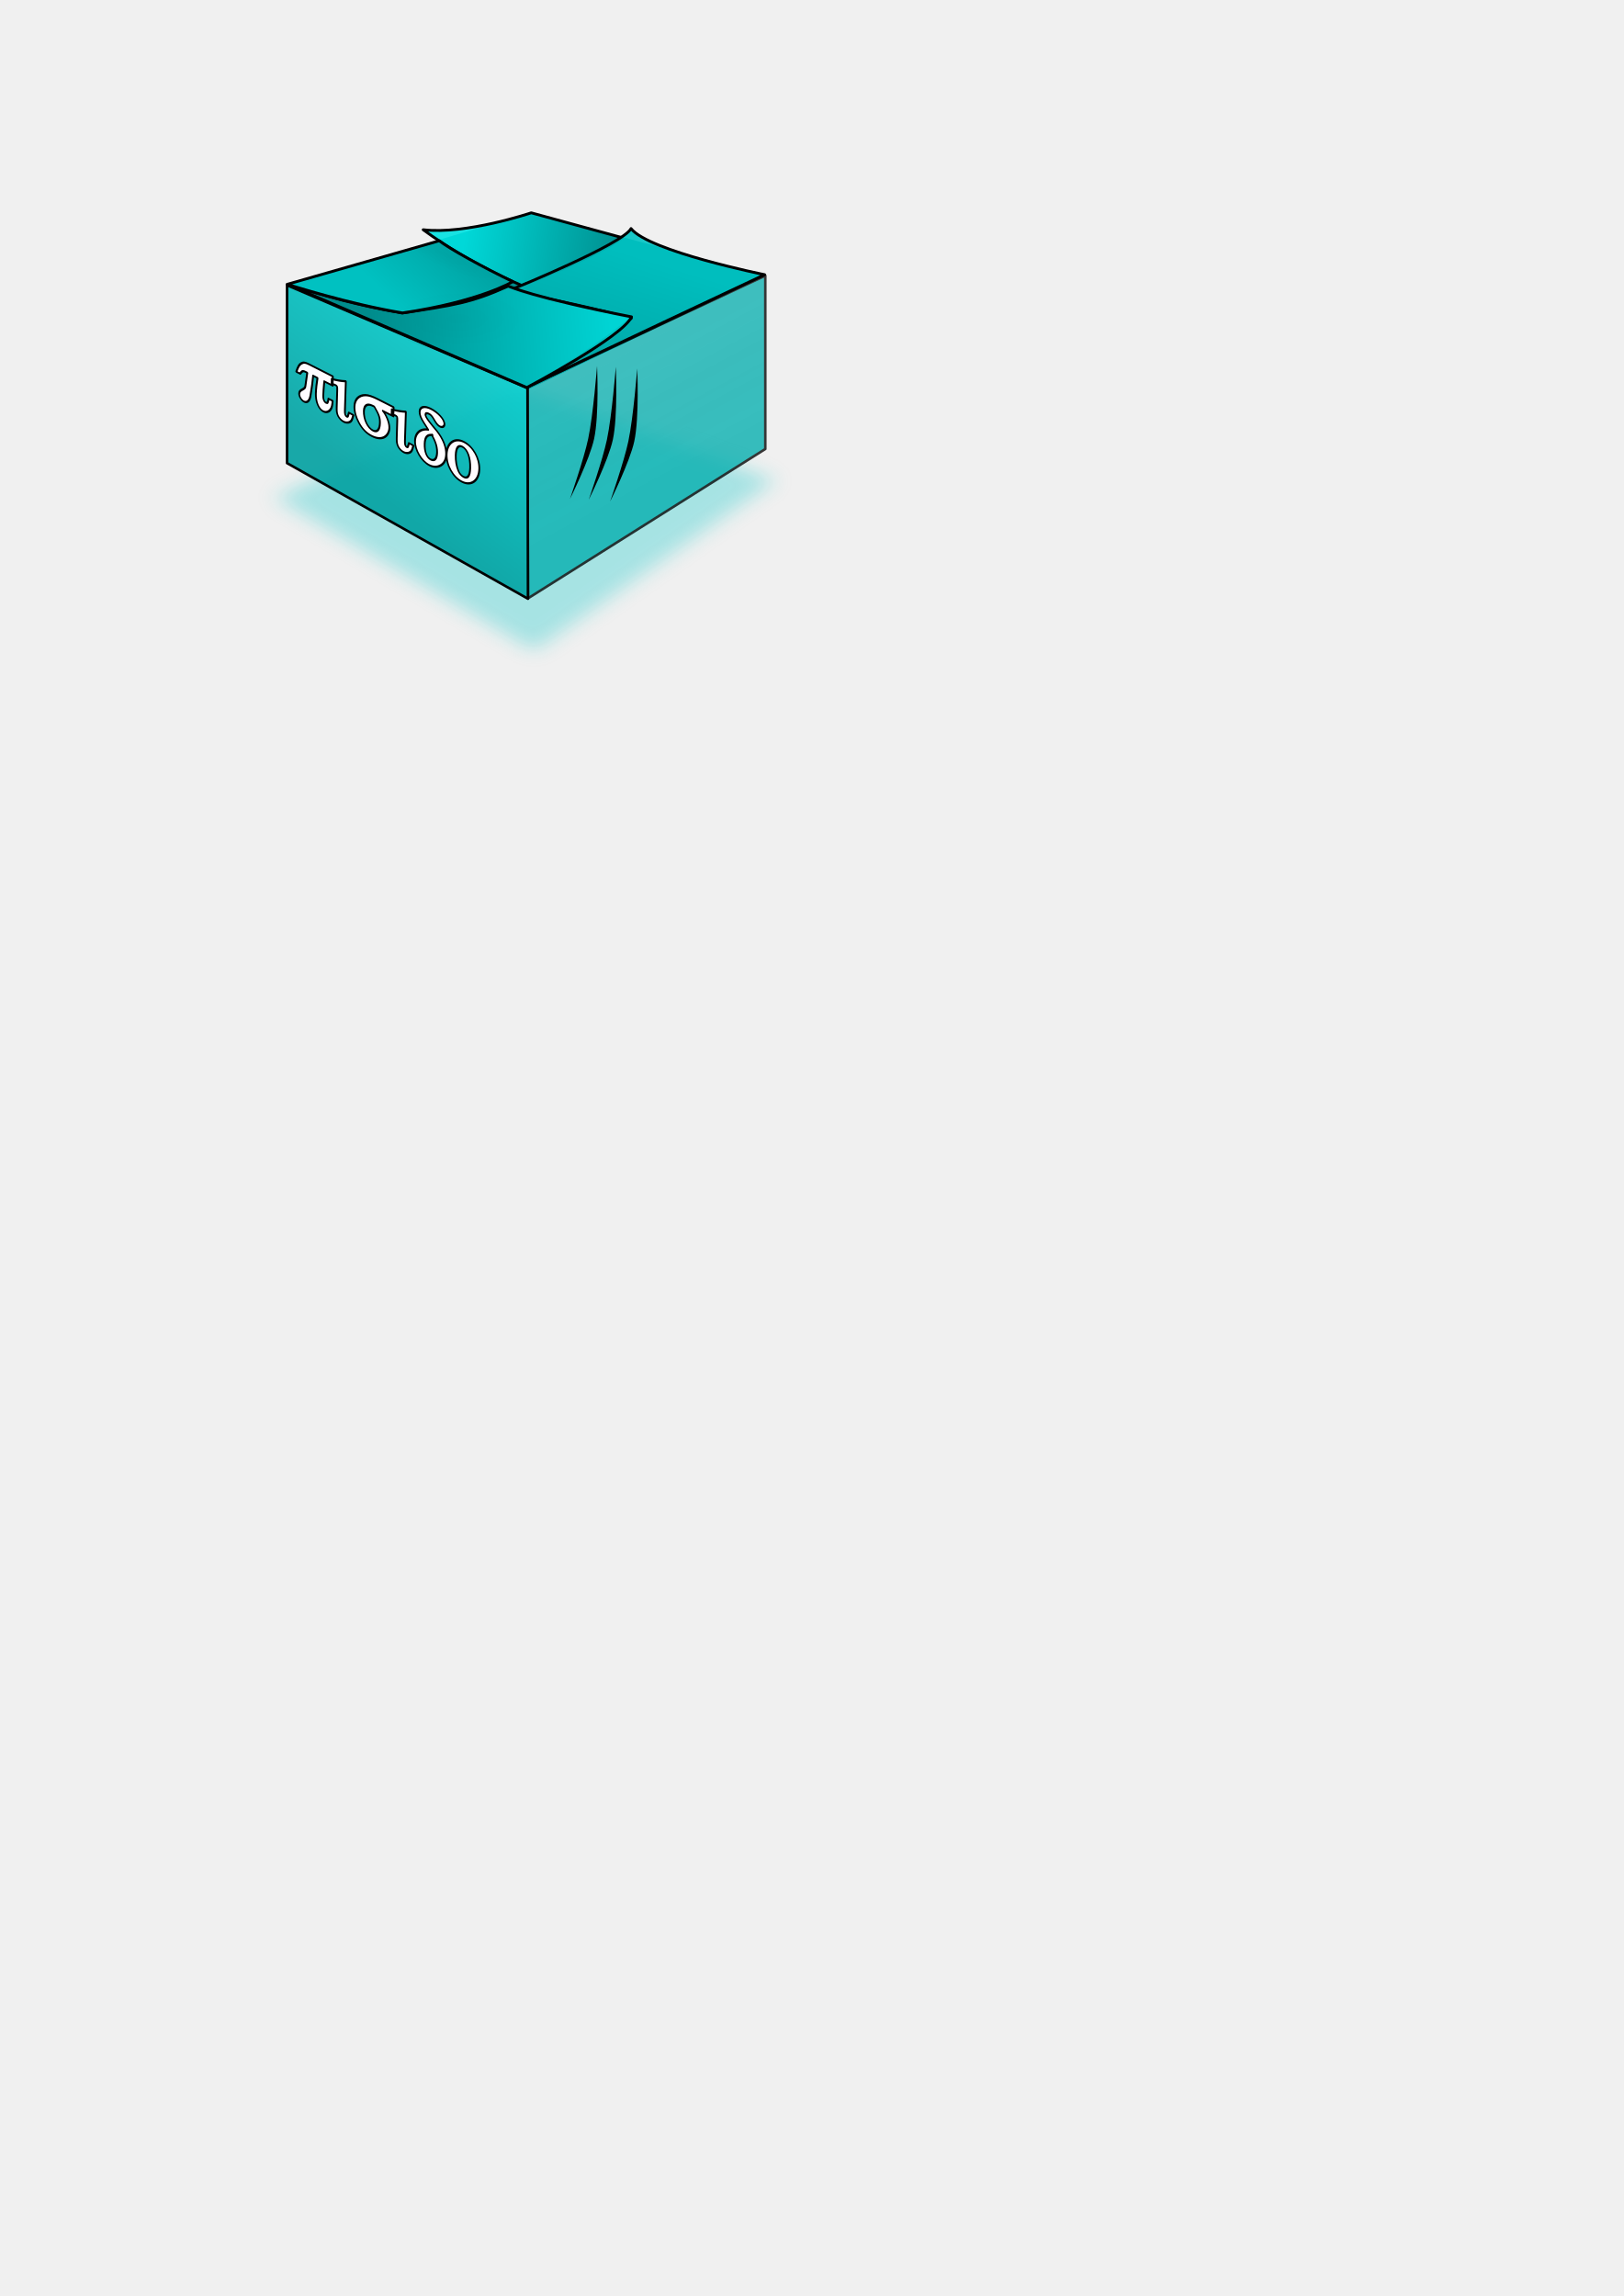
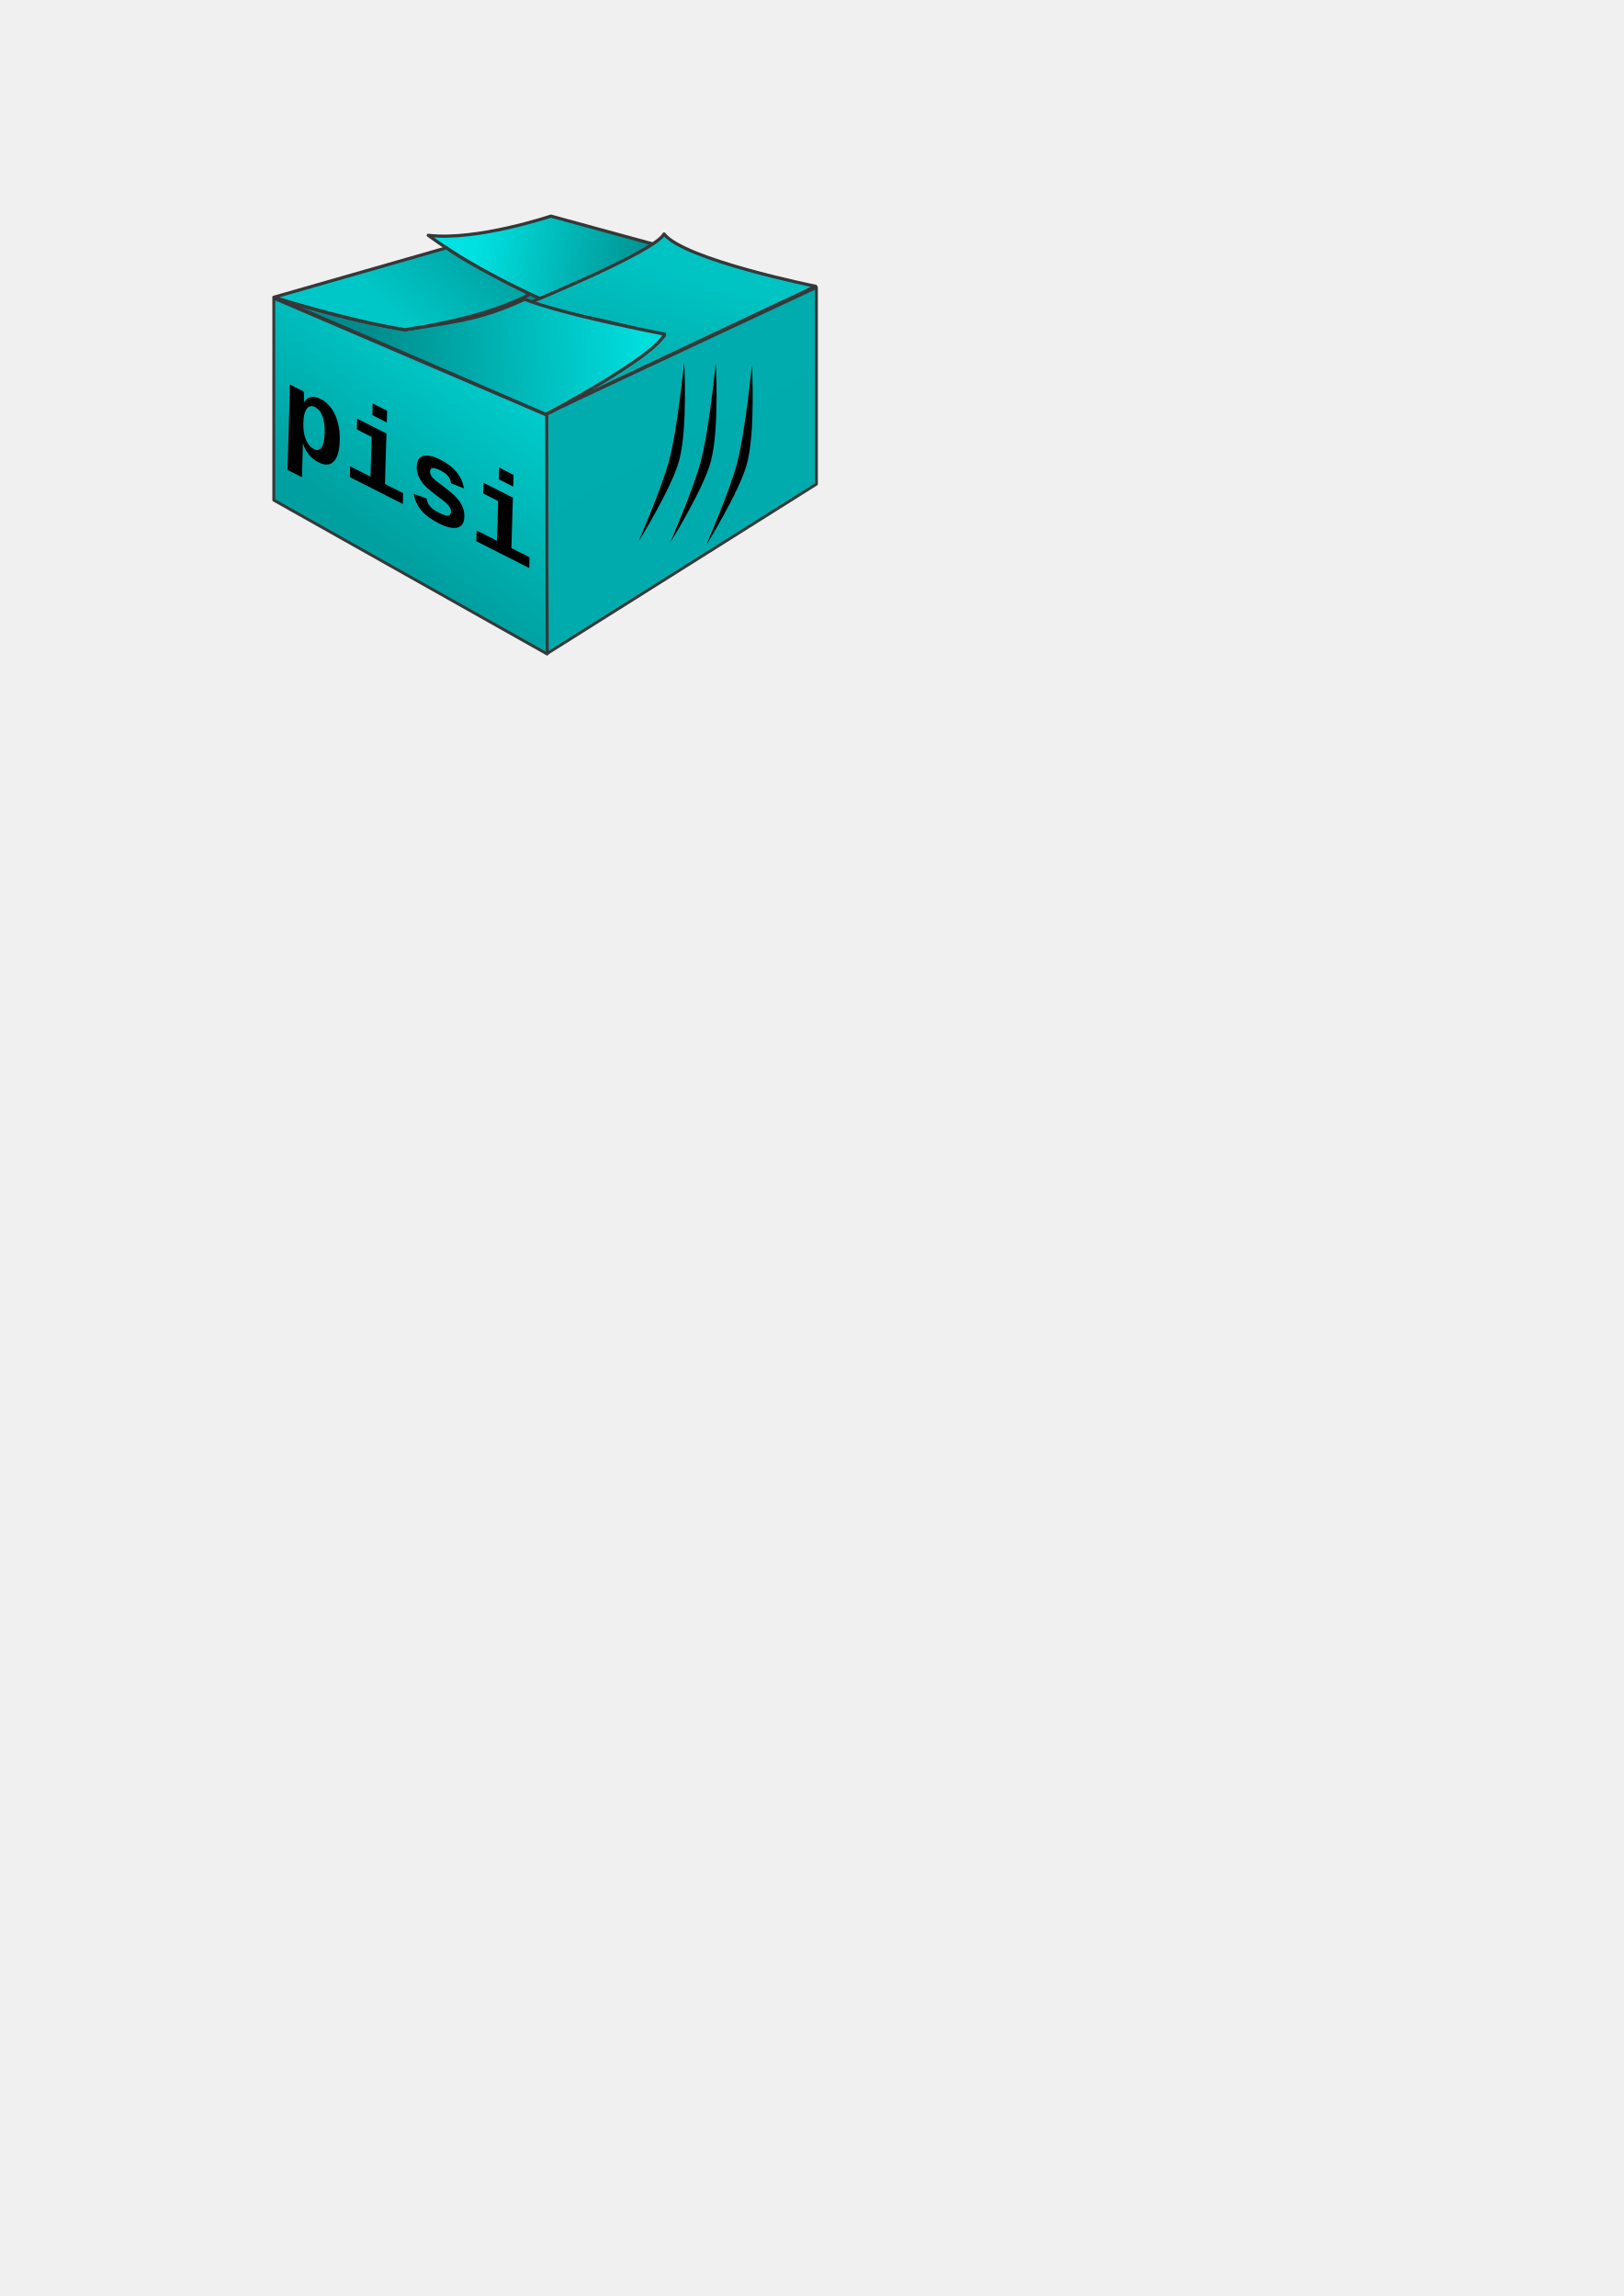
<svg xmlns="http://www.w3.org/2000/svg" xmlns:xlink="http://www.w3.org/1999/xlink" width="744.094" height="1052.362" id="svg2" version="1.1">
  <defs id="defs4">
    <linearGradient id="linearGradient4209">
      <stop style="stop-color:#8c8c8c;stop-opacity:0.898" offset="0" id="stop4211" />
      <stop style="stop-color:#dddddd;stop-opacity:0.898" offset="1" id="stop4213" />
    </linearGradient>
    <linearGradient id="linearGradient4203">
      <stop style="stop-color:#898989;stop-opacity:0.898" offset="0" id="stop4205" />
      <stop style="stop-color:#c7c7c7;stop-opacity:0.898" offset="1" id="stop4207" />
    </linearGradient>
    <linearGradient id="linearGradient4197">
      <stop style="stop-color:#e1e1e1;stop-opacity:0.898" offset="0" id="stop4199" />
      <stop style="stop-color:#5a5a5a;stop-opacity:0.898" offset="1" id="stop4201" />
    </linearGradient>
    <linearGradient id="linearGradient4191">
      <stop style="stop-color:#a8a8a8;stop-opacity:0.898" offset="0" id="stop4193" />
      <stop style="stop-color:#c4c4c4;stop-opacity:0.898" offset="1" id="stop4195" />
    </linearGradient>
    <linearGradient id="linearGradient4179">
      <stop style="stop-color:#a0a0a0;stop-opacity:0.9" offset="0" id="stop4181" />
      <stop style="stop-color:#cecfcf;stop-opacity:0.898" offset="1" id="stop4183" />
    </linearGradient>
    <linearGradient id="linearGradient4220">
      <stop id="stop4222" offset="0" style="stop-color:#a0a0a0;stop-opacity:0.717" />
      <stop id="stop4224" offset="1" style="stop-color:#cecfcf;stop-opacity:0.831" />
    </linearGradient>
    <linearGradient id="linearGradient4439">
      <stop id="stop4441" offset="0" style="stop-color:#a8a8a8;stop-opacity:1" />
      <stop id="stop4443" offset="1" style="stop-color:#c4c4c4;stop-opacity:1" />
    </linearGradient>
    <linearGradient id="linearGradient4431">
      <stop id="stop4433" offset="0" style="stop-color:#e1e1e1;stop-opacity:1" />
      <stop id="stop4435" offset="1" style="stop-color:#5a5a5a;stop-opacity:1;" />
    </linearGradient>
    <linearGradient id="linearGradient4423">
      <stop id="stop4425" offset="0" style="stop-color:#8c8c8c;stop-opacity:1" />
      <stop id="stop4427" offset="1" style="stop-color:#dddddd;stop-opacity:1" />
    </linearGradient>
    <linearGradient id="linearGradient4415">
      <stop id="stop4417" offset="0" style="stop-color:#898989;stop-opacity:1" />
      <stop id="stop4419" offset="1" style="stop-color:#c7c7c7;stop-opacity:1;" />
    </linearGradient>
    <linearGradient id="linearGradient4377">
      <stop id="stop4379" offset="0" style="stop-color:#606060;stop-opacity:1;" />
      <stop id="stop4381" offset="1" style="stop-color:#5c5c5c;stop-opacity:0.062;" />
    </linearGradient>
    <linearGradient id="linearGradient4365">
      <stop id="stop4367" offset="0" style="stop-color:#4d9b9f;stop-opacity:1;" />
      <stop id="stop4369" offset="1" style="stop-color:#4d9b9f;stop-opacity:0;" />
    </linearGradient>
    <linearGradient id="linearGradient4341">
      <stop id="stop4343" offset="0" style="stop-color:#3d7c7e;stop-opacity:1;" />
      <stop id="stop4345" offset="1" style="stop-color:#3d7c7e;stop-opacity:0;" />
    </linearGradient>
    <linearGradient id="linearGradient4325">
      <stop id="stop4327" offset="0" style="stop-color:#3d7c7e;stop-opacity:1;" />
      <stop id="stop4329" offset="1" style="stop-color:#3d7c7e;stop-opacity:0;" />
    </linearGradient>
    <linearGradient id="linearGradient2987">
      <stop id="stop2989" offset="0" style="stop-color:#30d6c8;stop-opacity:1;" />
      <stop id="stop2991" offset="1" style="stop-color:#35f3e3;stop-opacity:0;" />
    </linearGradient>
    <radialGradient r="12.232" fy="127.541" fx="285.982" cy="127.541" cx="285.982" gradientTransform="matrix(1.043549,-0.00698023,0.00439518,0.6570819,-13.01474,45.73225)" gradientUnits="userSpaceOnUse" id="radialGradient4335" xlink:href="#linearGradient4325" />
    <linearGradient gradientUnits="userSpaceOnUse" y2="127.541" x2="298.214" y1="127.541" x1="273.75" id="linearGradient4337" xlink:href="#linearGradient4325" />
    <linearGradient gradientUnits="userSpaceOnUse" y2="109.059" x2="306.607" y1="109.059" x1="273.571" id="linearGradient4349" xlink:href="#linearGradient4341" />
    <radialGradient gradientUnits="userSpaceOnUse" gradientTransform="matrix(1,0,0,0.3902798,63.21429,191.8334)" r="42.438" fy="332.198" fx="486.61" cy="332.198" cx="486.61" id="radialGradient4371" xlink:href="#linearGradient4365" />
    <filter color-interpolation-filters="sRGB" id="filter4387">
      <feGaussianBlur stdDeviation="3" id="feGaussianBlur4389" />
    </filter>
-     <filter id="filter3984">
-       <feGaussianBlur id="feGaussianBlur3986" stdDeviation="3.689" />
-     </filter>
-     <linearGradient y2="46.575" x2="559.031" y1="53.398" x1="471.061" gradientTransform="matrix(1.253769,0,0,1.231853,-420.5889,90.05572)" gradientUnits="userSpaceOnUse" id="linearGradient4338-950" xlink:href="#linearGradient4209-544" />
    <linearGradient id="linearGradient4209-544">
-       <stop style="stop-color:#008c8c;stop-opacity:0.898" offset="0" id="stop4478" />
-       <stop style="stop-color:#00dddd;stop-opacity:0.898" offset="1" id="stop4480" />
+       <stop style="stop-color:#008c8c;stop-opacity:1;" offset="0" id="stop4478" />
+       <stop style="stop-color:#00dddd;stop-opacity:1;" offset="1" id="stop4480" />
    </linearGradient>
-     <linearGradient y2="103.189" x2="140.982" y1="158.588" x1="90.069" gradientTransform="matrix(1.28,0,0,1.049635,35.8687,43.77445)" gradientUnits="userSpaceOnUse" id="linearGradient4350-736" xlink:href="#linearGradient4179-731" />
    <linearGradient id="linearGradient4179-731">
-       <stop style="stop-color:#00a0a0;stop-opacity:0.9" offset="0" id="stop4484" />
-       <stop style="stop-color:#00cfcf;stop-opacity:0.898" offset="1" id="stop4486" />
+       <stop style="stop-color:#00a0a0;stop-opacity:1;" offset="0" id="stop4484" />
+       <stop style="stop-color:#00cfcf;stop-opacity:1;" offset="1" id="stop4486" />
    </linearGradient>
-     <linearGradient y2="120.17" x2="470.82" y1="106.091" x1="378.304" gradientTransform="matrix(1.269124,0,0,1.182361,-267.5789,-14.9041)" gradientUnits="userSpaceOnUse" id="linearGradient4345-237" xlink:href="#linearGradient4197-982" />
    <linearGradient id="linearGradient4197-982">
-       <stop style="stop-color:#00e1e1;stop-opacity:0.898" offset="0" id="stop4490" />
-       <stop style="stop-color:#005a5a;stop-opacity:0.898" offset="1" id="stop4492" />
+       <stop style="stop-color:#00e1e1;stop-opacity:1;" offset="0" id="stop4490" />
+       <stop style="stop-color:#005a5a;stop-opacity:1;" offset="1" id="stop4492" />
    </linearGradient>
-     <radialGradient r="32.679" fy="322.898" fx="515.893" cy="322.898" cx="515.893" gradientTransform="matrix(1.011142,-0.00722564,0.00402098,0.5626887,-7.046617,144.9346)" gradientUnits="userSpaceOnUse" id="radialGradient4318-543" xlink:href="#linearGradient4377-8" />
    <linearGradient id="linearGradient4377-8">
      <stop id="stop4496" offset="0" style="stop-color:#006060;stop-opacity:1;" />
      <stop id="stop4498" offset="1" style="stop-color:#005c5c;stop-opacity:0.062;" />
    </linearGradient>
-     <linearGradient y2="94.171" x2="478.841" y1="138.986" x1="464.824" gradientTransform="matrix(1.28,0,0,1.279942,-324.7929,-4.704377)" gradientUnits="userSpaceOnUse" id="linearGradient4342-121" xlink:href="#linearGradient4191-401" />
    <linearGradient id="linearGradient4191-401">
-       <stop style="stop-color:#00a8a8;stop-opacity:0.898" offset="0" id="stop4502" />
-       <stop style="stop-color:#00c4c4;stop-opacity:0.898" offset="1" id="stop4504" />
+       <stop style="stop-color:#00a8a8;stop-opacity:1;" offset="0" id="stop4502" />
+       <stop style="stop-color:#00c4c4;stop-opacity:1;" offset="1" id="stop4504" />
    </linearGradient>
-     <linearGradient y2="45.219" x2="487.637" y1="0.414" x1="530.716" gradientTransform="matrix(1.238106,0,0,1.224852,-415.2664,90.01379)" gradientUnits="userSpaceOnUse" id="linearGradient4335-125" xlink:href="#linearGradient4203-36" />
    <linearGradient id="linearGradient4203-36">
-       <stop style="stop-color:#008989;stop-opacity:0.898" offset="0" id="stop4508" />
-       <stop style="stop-color:#00c7c7;stop-opacity:0.898" offset="1" id="stop4510" />
+       <stop style="stop-color:#008989;stop-opacity:1;" offset="0" id="stop4508" />
+       <stop style="stop-color:#00c7c7;stop-opacity:1;" offset="1" id="stop4510" />
    </linearGradient>
-     <radialGradient r="32.679" fy="331.986" fx="528.397" cy="331.986" cx="528.397" gradientTransform="matrix(1.301103,0.2986312,-0.00414065,0.5872684,-182.1258,-35.43632)" gradientUnits="userSpaceOnUse" id="radialGradient4316-587" xlink:href="#linearGradient4377-682" />
    <linearGradient id="linearGradient4377-682">
      <stop id="stop4514" offset="0" style="stop-color:#006060;stop-opacity:1;" />
      <stop id="stop4516" offset="1" style="stop-color:#005c5c;stop-opacity:0.062;" />
    </linearGradient>
-     <linearGradient y2="62.95" x2="173.701" y1="147.298" x1="219.147" gradientTransform="matrix(1.28,0,0,1.279942,35.8687,24.69334)" gradientUnits="userSpaceOnUse" id="linearGradient4353-170" xlink:href="#linearGradient4357-241" />
    <linearGradient id="linearGradient4357-241">
-       <stop id="stop4520" offset="0" style="stop-color:#00adad;stop-opacity:1" />
-       <stop id="stop4522" offset="1" style="stop-color:#00adad;stop-opacity:0.898" />
+       <stop id="stop4520" offset="0" style="stop-color:#00abad;stop-opacity:1;" />
+       <stop id="stop4522" offset="1" style="stop-color:#00adad;stop-opacity:1;" />
    </linearGradient>
+     <radialGradient xlink:href="#linearGradient4377-682" id="radialGradient4035" gradientUnits="userSpaceOnUse" gradientTransform="matrix(1.301103,0.2986312,-0.00414065,0.5872684,-182.1258,-35.43632)" cx="528.397" cy="331.986" fx="528.397" fy="331.986" r="32.679" />
+     <radialGradient xlink:href="#linearGradient4377-8" id="radialGradient4037" gradientUnits="userSpaceOnUse" gradientTransform="matrix(1.011142,-0.00722564,0.00402098,0.5626887,-7.046617,144.9346)" cx="515.893" cy="322.898" fx="515.893" fy="322.898" r="32.679" />
+     <linearGradient xlink:href="#linearGradient4203-36" id="linearGradient4054" gradientUnits="userSpaceOnUse" gradientTransform="matrix(1.404829,0,0,1.389789,-494.9846,90.51158)" x1="530.716" y1="0.414" x2="487.637" y2="45.219" />
+     <linearGradient xlink:href="#linearGradient4209-544" id="linearGradient4057" gradientUnits="userSpaceOnUse" gradientTransform="matrix(1.4226,0,0,1.397733,-501.0238,90.55915)" x1="471.061" y1="53.398" x2="559.031" y2="46.575" />
+     <linearGradient xlink:href="#linearGradient4191-401" id="linearGradient4060" gradientUnits="userSpaceOnUse" gradientTransform="matrix(1.452364,0,0,1.452297,-392.3281,-16.96124)" x1="464.824" y1="138.986" x2="478.841" y2="94.171" />
+     <linearGradient xlink:href="#linearGradient4197-982" id="linearGradient4063" gradientUnits="userSpaceOnUse" gradientTransform="matrix(1.440023,0,0,1.341577,-327.4097,-28.53445)" x1="378.304" y1="106.091" x2="470.82" y2="120.17" />
+     <linearGradient xlink:href="#linearGradient4179-731" id="linearGradient4068" gradientUnits="userSpaceOnUse" gradientTransform="matrix(1.452364,0,0,1.190978,16.89986,38.0457)" x1="90.069" y1="158.588" x2="140.982" y2="103.189" />
+     <linearGradient xlink:href="#linearGradient4357-241" id="linearGradient4071" gradientUnits="userSpaceOnUse" gradientTransform="matrix(1.452364,0,0,1.452297,16.89986,16.39514)" x1="219.147" y1="147.298" x2="173.701" y2="62.95" />
  </defs>
  <g id="layer1">
-     <rect y="75.337" x="113.283" height="254.715" width="254.726" id="rect4049" style="opacity:0;fill:#ffffff;fill-opacity:1;stroke:#000000;stroke-width:1.274;stroke-linecap:round;stroke-linejoin:round;stroke-opacity:1" />
-     <path transform="matrix(1.307862,0,0,1.149539,-268.428,-22.90341)" d="m 301.531,218.324 90.89,61.104 84.531,-68.125 -91.373,-37.623 z" style="opacity:0.483;fill:#00c5c7;fill-opacity:0.639;fill-rule:evenodd;stroke:none;filter:url(#filter3984)" id="path4133" />
-     <path d="M 131.55,130.738 241.964,178.518 350.721,126.351 243.29,97.31 z" style="fill:#008c8c;fill-opacity:1;fill-rule:evenodd;stroke:none" id="path4127" />
-     <path d="m 241.736,177.304 0.229,96.939 108.756,-68.447 0,-79.445 z" style="opacity:0.775;fill:url(#linearGradient4353-170);fill-opacity:1;fill-rule:evenodd;stroke:#000000;stroke-width:1.161;stroke-linejoin:round;stroke-opacity:1" id="path4129" />
-     <path d="m 131.55,130.738 110.185,47.183 0.229,96.518 -110.414,-62.163 z" style="fill:url(#linearGradient4350-736);fill-opacity:1;fill-rule:evenodd;stroke:#000000;stroke-width:1.159;stroke-linejoin:round;stroke-opacity:1" id="path4131" />
-     <path style="fill:url(#radialGradient4316-587);fill-opacity:1;stroke:none" id="path4094" d="m 548.571,322.898 a 32.679,21.25 0 1 1 -65.357,0 32.679,21.25 0 1 1 65.357,0 z" transform="matrix(0.5668751,0.1732254,0,0.3274313,-82.25691,-74.66794)" />
-     <path transform="matrix(0.9288423,0,0,0.701923,-268.9932,-80.51165)" d="m 548.571,322.898 a 32.679,21.25 0 1 1 -65.357,0 32.679,21.25 0 1 1 65.357,0 z" id="path4375" style="fill:url(#radialGradient4318-543);fill-opacity:1;stroke:none" />
-     <path style="fill:url(#linearGradient4345-237);fill-opacity:1;fill-rule:evenodd;stroke:#000000;stroke-width:1.28;stroke-linecap:round;stroke-linejoin:round;stroke-opacity:1" d="m 239.233,130.889 c 0,0 34.862,-13.527 46.014,-21.931 l -41.789,-11.417 c 0,0 -29.933,10.083 -49.529,7.753 21.41,15.728 45.304,25.596 45.304,25.596 z" id="path4403" />
-     <path style="fill:url(#linearGradient4342-121);fill-opacity:1;fill-rule:evenodd;stroke:#000000;stroke-width:1.28;stroke-linecap:round;stroke-linejoin:round;stroke-opacity:1" d="m 241.508,177.567 c 20.8,-10.285 108.898,-51.677 108.898,-51.677 0,0 -53.122,-10.717 -61.225,-21.139 -3.652,7.064 -53.547,27.444 -53.547,27.444 10.924,4.926 19.892,4.718 53.681,13.672 -13.431,11.078 -29.298,21.689 -47.807,31.7 z" id="path4407" />
-     <path style="fill:url(#linearGradient4338-950);fill-opacity:1;fill-rule:evenodd;stroke:#000000;stroke-width:1.28;stroke-linecap:round;stroke-linejoin:round;stroke-opacity:1" d="m 289.404,145.227 c -44.608,-8.727 -56.497,-14.093 -56.497,-14.093 -16.924,7.655 -24.975,8.777 -48.623,12.343 -21.47,-3.78 -34.54,-7.67 -52.577,-13.161 L 241.435,177.634 c 0,0 43.929,-23.194 47.97,-32.406 z" id="path4409" />
-     <path style="fill:url(#linearGradient4335-125);fill-opacity:1;fill-rule:evenodd;stroke:#000000;stroke-width:1.28;stroke-linecap:round;stroke-linejoin:round;stroke-opacity:1" d="M 235.018,129.081 C 221.875,122.796 205.405,113.718 201.321,110.346 l -69.679,19.961 c 0,0 28.257,9.082 52.824,13.123 35.234,-5.172 50.551,-14.348 50.551,-14.348 z" id="path4405" />
-     <text transform="matrix(0.9462687,0.4800678,-0.0310139,1.041048,0,0)" xml:space="preserve" style="font-size:31.196px;font-style:normal;font-variant:normal;font-weight:bold;font-stretch:normal;line-height:125%;letter-spacing:0px;word-spacing:0px;fill:#fffcff;fill-opacity:1;stroke:#000000;stroke-width:0.868;stroke-linecap:round;stroke-linejoin:round;stroke-miterlimit:4;stroke-opacity:1;stroke-dasharray:none;font-family:Standard Symbols L;-inkscape-font-specification:Standard Symbols L Bold" x="146.551" y="106.895" id="text4023">
-       <tspan style="fill:#fffcff;fill-opacity:1;stroke-width:0.868;stroke:#000000;stroke-opacity:1;stroke-miterlimit:4;stroke-dasharray:none" id="tspan4025" x="146.551" y="106.895">pisido</tspan>
+     <rect y="72.019" x="122.445" height="254.715" width="254.726" id="rect4049" style="opacity:0;fill:#ffffff;fill-opacity:1;stroke:#000000;stroke-width:1.274;stroke-linecap:round;stroke-linejoin:round;stroke-opacity:1" />
+     <path d="M 125.466,136.72 250.748,190.934 374.149,131.742 252.252,98.791 z" style="fill:#008c8c;fill-opacity:1;fill-rule:evenodd;stroke:none" id="path4127" />
+     <path d="m 250.489,189.556 0.259,109.993 123.401,-77.664 0,-90.143 z" style="fill:url(#linearGradient4071);fill-opacity:1;fill-rule:evenodd;stroke:#373737;stroke-width:1.318;stroke-linejoin:round;stroke-opacity:1" id="path4129" />
+     <path d="m 125.466,136.72 125.023,53.536 0.259,109.515 -125.282,-70.533 z" style="fill:url(#linearGradient4068);fill-opacity:1;fill-rule:evenodd;stroke:#373737;stroke-width:1.315;stroke-linejoin:round;stroke-opacity:1" id="path4131" />
+     <path style="fill:url(#radialGradient4035);fill-opacity:1;stroke:none" id="path4094" d="m 548.571,322.898 a 32.679,21.25 0 1 1 -65.357,0 32.679,21.25 0 1 1 65.357,0 z" transform="matrix(0.6432099,0.1965518,0,0.3715228,-117.1324,-96.34602)" />
+     <path transform="matrix(1.053919,0,0,0.7964433,-329.0145,-102.9766)" d="m 548.571,322.898 a 32.679,21.25 0 1 1 -65.357,0 32.679,21.25 0 1 1 65.357,0 z" id="path4375" style="fill:url(#radialGradient4037);fill-opacity:1;stroke:none" />
+     <path style="fill:url(#linearGradient4063);fill-opacity:1;fill-rule:evenodd;stroke:#373737;stroke-width:1.452;stroke-linecap:round;stroke-linejoin:round;stroke-opacity:1" d="m 247.649,136.891 c 0,0 39.557,-15.349 52.211,-24.885 L 252.444,99.052 c 0,0 -33.964,11.44 -56.198,8.797 24.293,17.846 51.404,29.042 51.404,29.042 z" id="path4403" />
+     <path style="fill:url(#linearGradient4060);fill-opacity:1;fill-rule:evenodd;stroke:#373737;stroke-width:1.452;stroke-linecap:round;stroke-linejoin:round;stroke-opacity:1" d="m 250.23,189.855 c 23.601,-11.67 123.562,-58.636 123.562,-58.636 0,0 -60.275,-12.16 -69.47,-23.985 -4.144,8.015 -60.757,31.14 -60.757,31.14 12.395,5.59 22.571,5.353 60.91,15.513 -15.24,12.57 -33.243,24.61 -54.244,35.968 z" id="path4407" />
+     <path style="fill:url(#linearGradient4057);fill-opacity:1;fill-rule:evenodd;stroke:#373737;stroke-width:1.452;stroke-linecap:round;stroke-linejoin:round;stroke-opacity:1" d="m 304.576,153.16 c -50.615,-9.903 -64.105,-15.99 -64.105,-15.99 -19.203,8.686 -28.338,9.958 -55.17,14.005 -24.361,-4.289 -39.191,-8.703 -59.657,-14.933 l 124.502,53.688 c 0,0 49.845,-26.318 54.429,-36.77 z" id="path4409" />
+     <path style="fill:url(#linearGradient4054);fill-opacity:1;fill-rule:evenodd;stroke:#373737;stroke-width:1.452;stroke-linecap:round;stroke-linejoin:round;stroke-opacity:1" d="m 242.866,134.84 c -14.913,-7.132 -33.6,-17.432 -38.234,-21.258 l -79.062,22.649 c 0,0 32.062,10.306 59.937,14.89 39.979,-5.868 57.358,-16.281 57.358,-16.281 z" id="path4405" />
+     <text transform="matrix(0.9462687,0.4800678,-0.0310139,1.041048,0,0)" xml:space="preserve" style="font-size:51.014px;font-style:normal;font-variant:normal;font-weight:bold;font-stretch:normal;text-align:start;line-height:125%;letter-spacing:0px;word-spacing:0px;writing-mode:lr;text-anchor:start;fill:#000000;fill-opacity:1;stroke:none;font-family:Liberation Mono;-inkscape-font-specification:Liberation Mono Bold" x="140.143" y="129.951" id="text4023">
+       <tspan id="tspan4074" x="140.143" y="129.951">pisi</tspan>
    </text>
-     <g id="g3864">
+     <g id="g3864" transform="matrix(1.686903,0,0,1.353086,-148.0441,-61.11494)">
      <path style="fill:#000000;fill-opacity:1;stroke:none" d="m 273.618,167.719 c 0,0 -1.736,22.37 -4.071,33.413 -1.967,9.304 -8.348,27.546 -8.348,27.546 0,0 8.998,-18.038 11.054,-27.494 2.394,-11.01 1.365,-33.465 1.365,-33.465 z" id="path4035" />
      <path id="path4215" d="m 282.206,168.11 c 0,0 -1.736,22.37 -4.071,33.413 -1.967,9.304 -8.348,27.546 -8.348,27.546 0,0 8.998,-18.038 11.054,-27.494 2.394,-11.01 1.365,-33.465 1.365,-33.465 z" style="fill:#000000;fill-opacity:1;stroke:none" />
      <path style="fill:#000000;fill-opacity:1;stroke:none" d="m 292.021,168.892 c 0,0 -1.736,22.37 -4.071,33.413 -1.967,9.304 -8.348,27.546 -8.348,27.546 0,0 8.998,-18.038 11.054,-27.494 2.394,-11.01 1.365,-33.465 1.365,-33.465 z" id="path4217" />
    </g>
  </g>
</svg>
